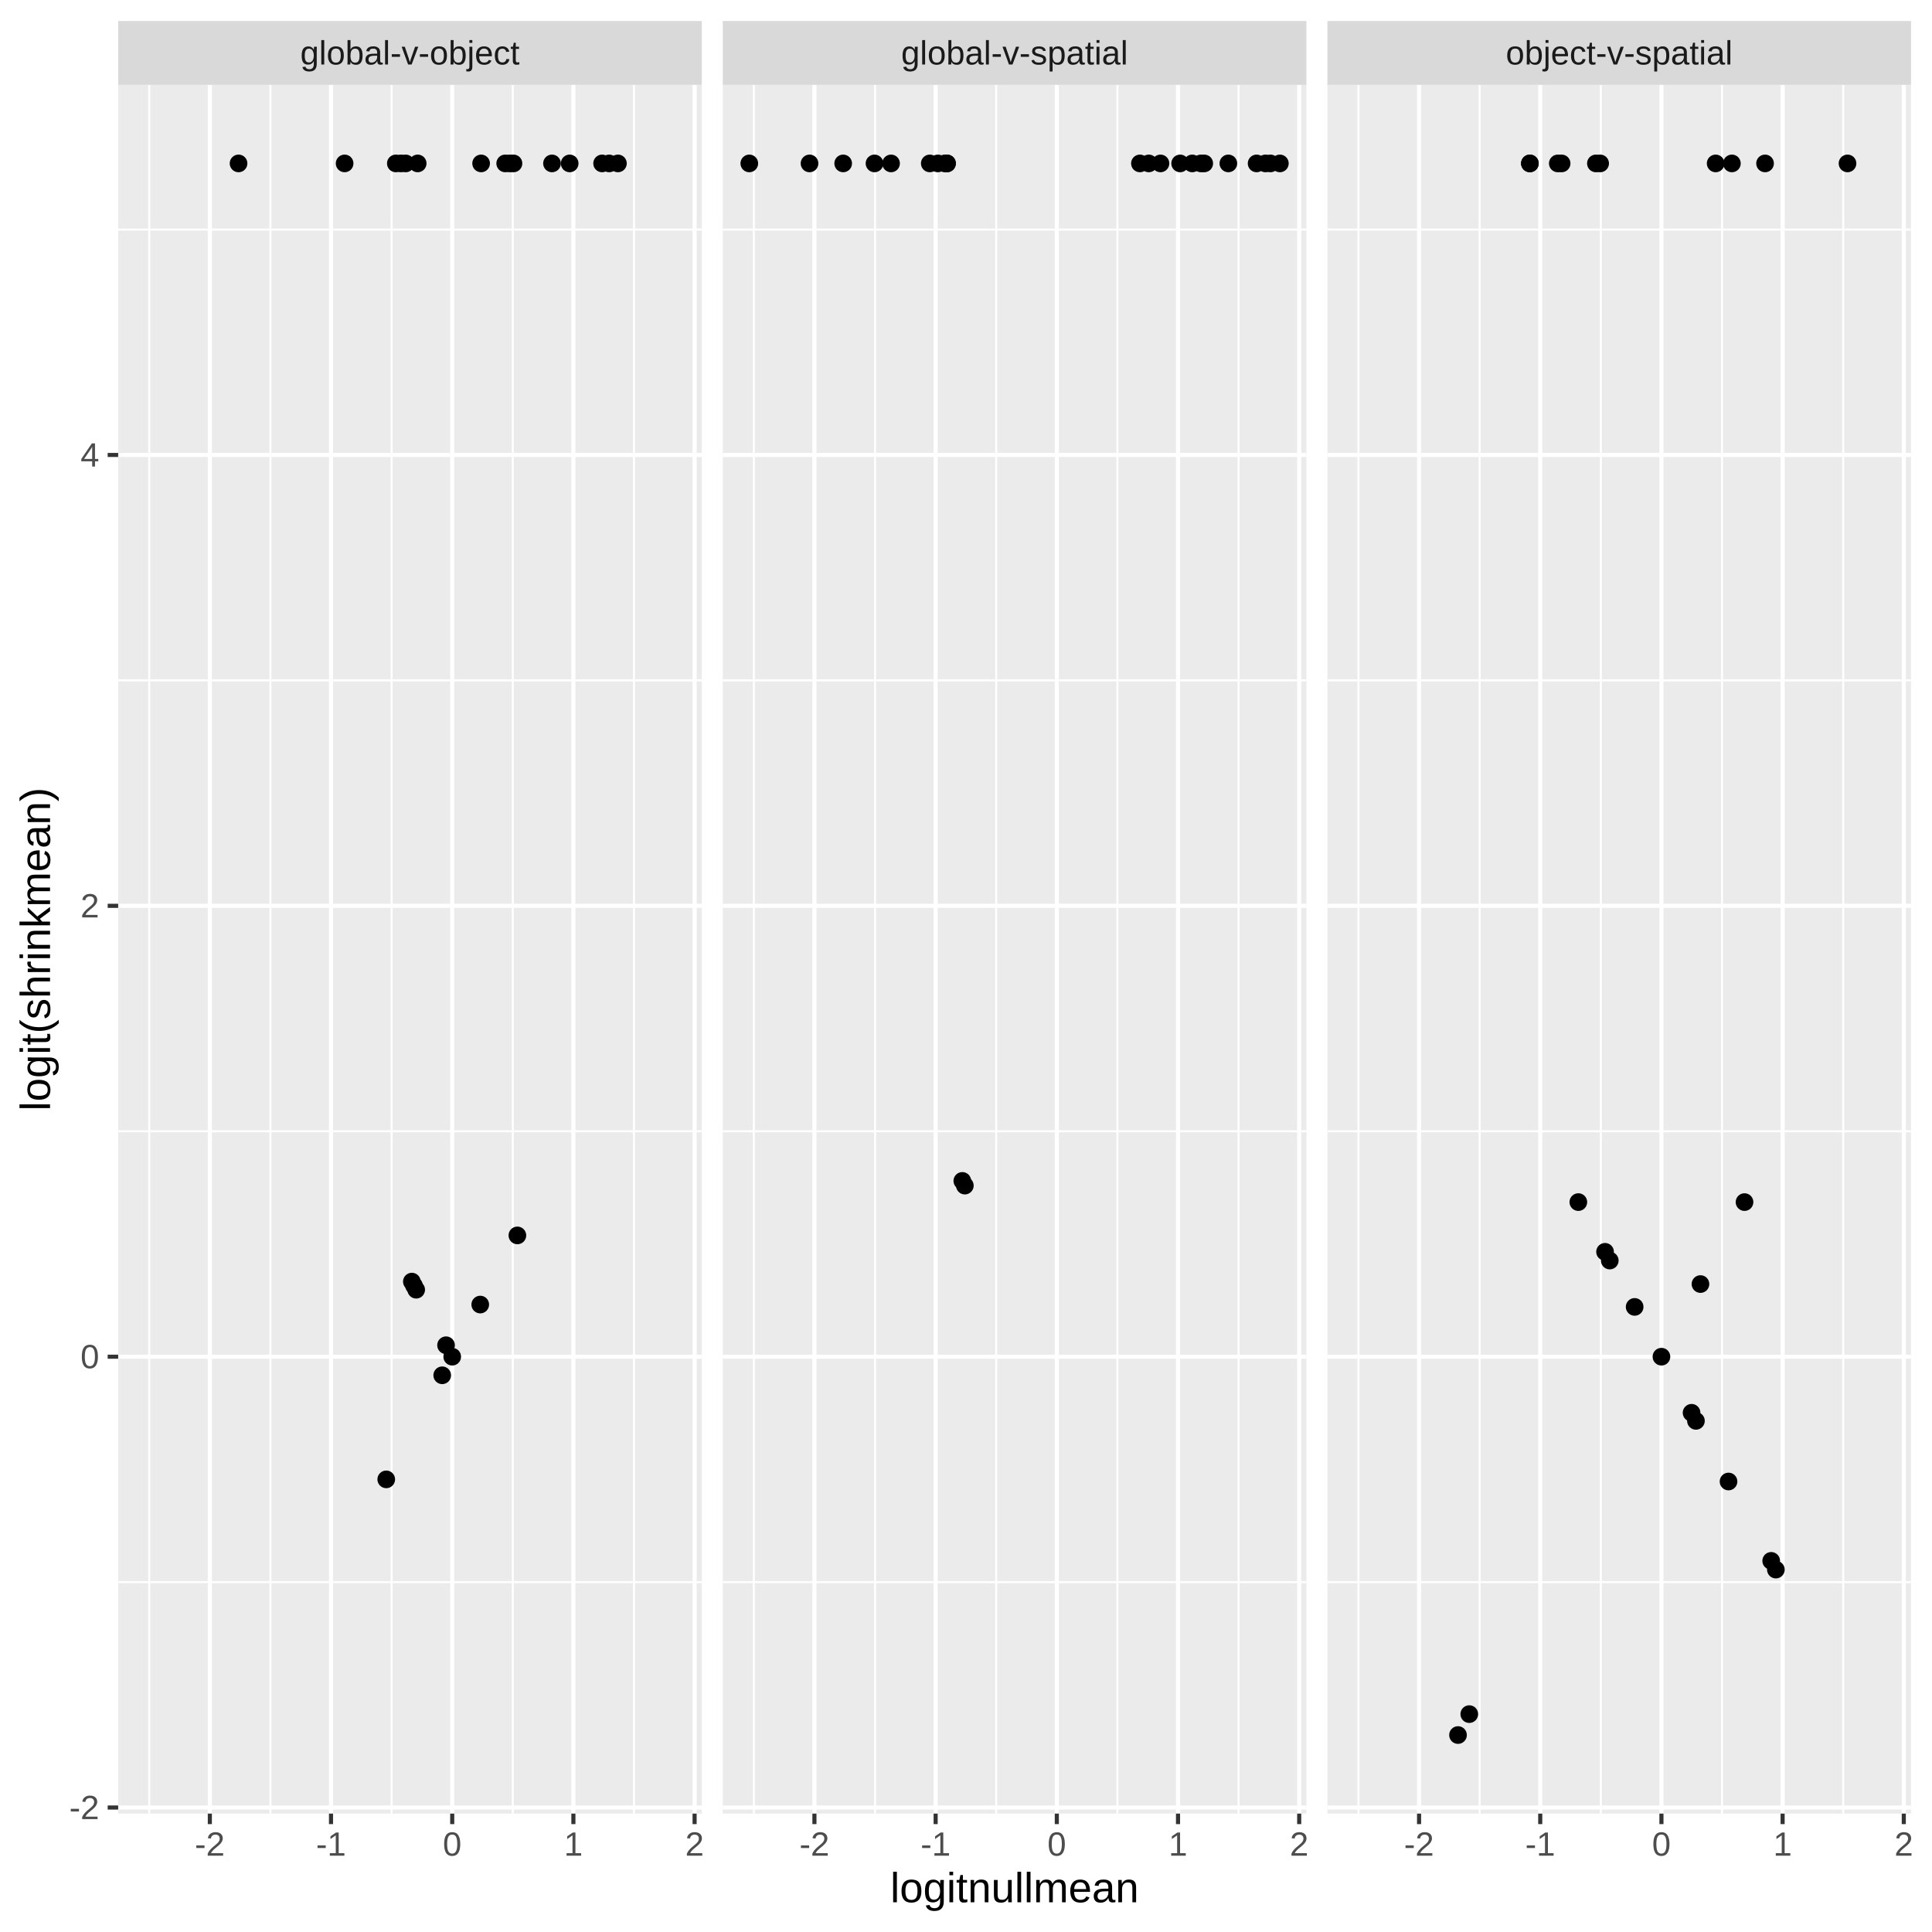
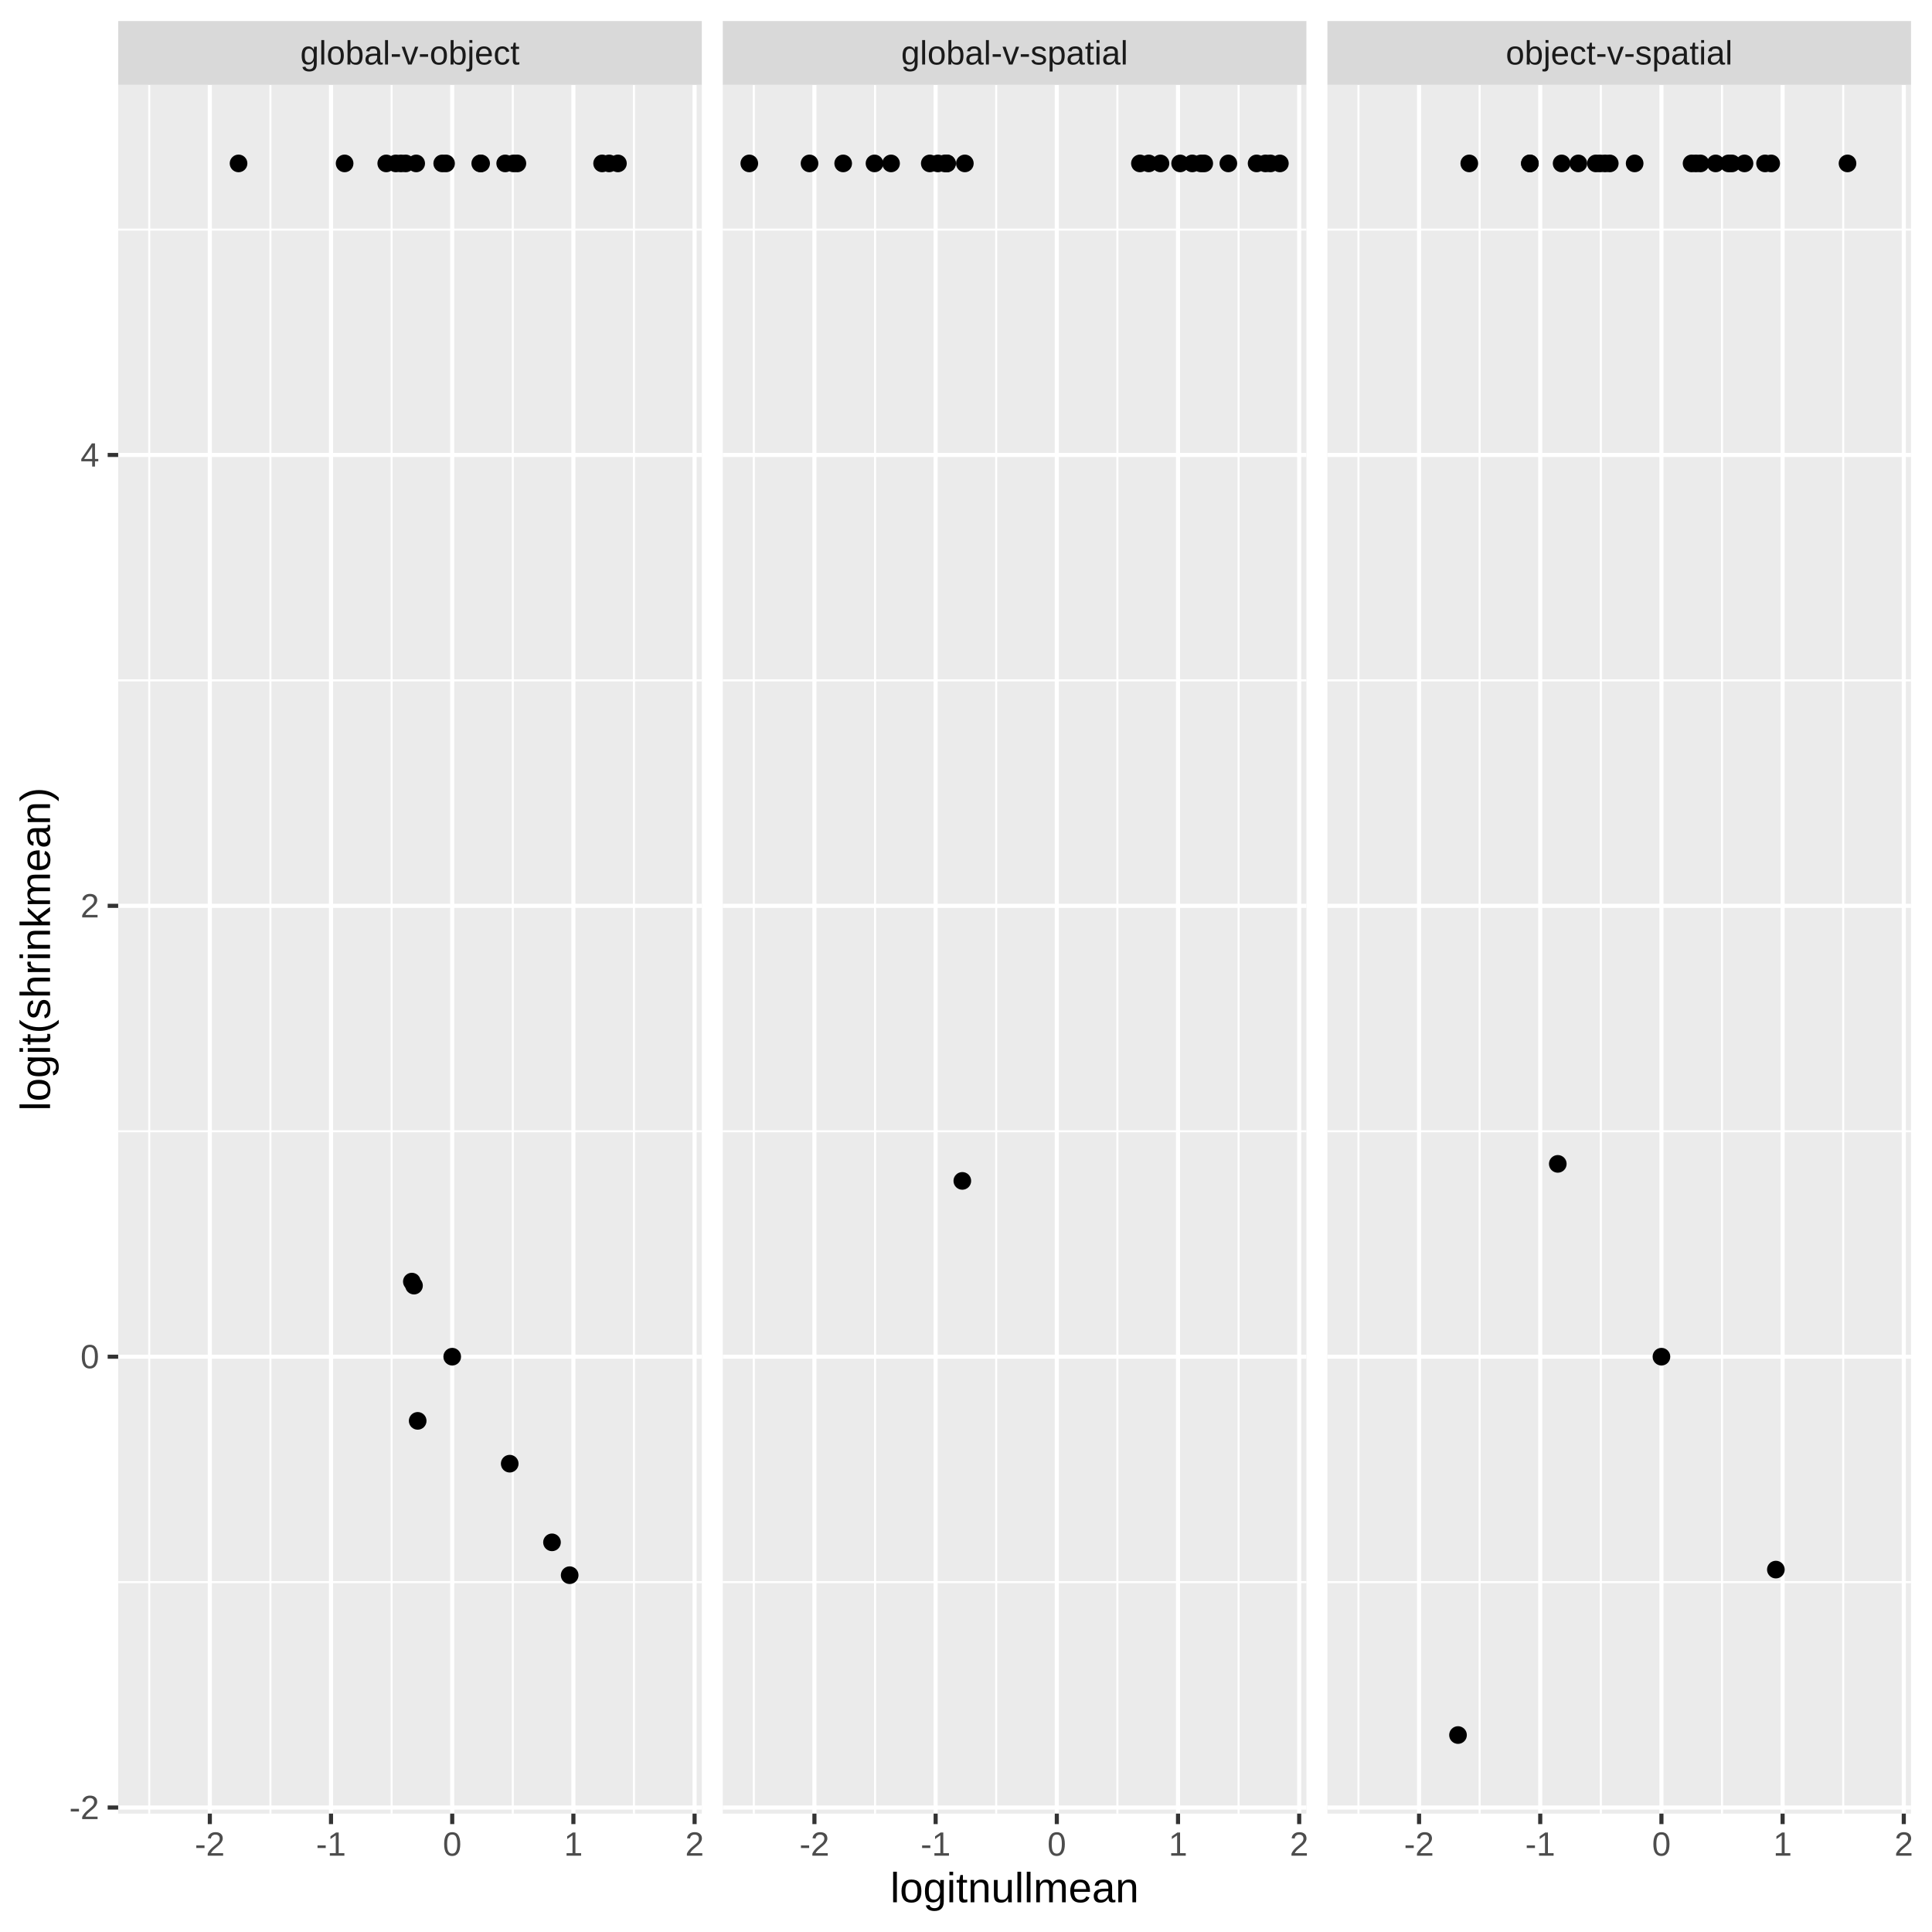
<svg xmlns="http://www.w3.org/2000/svg" viewBox="0 0 504.00 504.00">
  <defs>
    <style type="text/css">
    line, polyline, polygon, path, rect, circle {
      fill: none;
      stroke: #000000;
      stroke-linecap: round;
      stroke-linejoin: round;
      stroke-miterlimit: 10.00;
    }
  </style>
  </defs>
  <rect width="100%" height="100%" style="stroke: none; fill: #FFFFFF;" />
  <rect x="0" y="0.00" width="504.00" height="504.00" style="stroke-width: 1.07; stroke: #FFFFFF; fill: #FFFFFF;" />
  <defs>
    <clipPath id="cpMzAuODN8MTgzLjA3fDQ3My4xMnwyMi4xMw==">
      <rect x="30.83" y="22.13" width="152.25" height="450.99" />
    </clipPath>
  </defs>
  <rect x="30.83" y="22.13" width="152.25" height="450.99" style="stroke-width: 1.07; stroke: none; fill: #EBEBEB;" clip-path="url(#cpMzAuODN8MTgzLjA3fDQ3My4xMnwyMi4xMw==)" />
  <polyline points="30.83,412.72 183.07,412.72 " style="stroke-width: 0.53; stroke: #FFFFFF; stroke-linecap: butt;" clip-path="url(#cpMzAuODN8MTgzLjA3fDQ3My4xMnwyMi4xMw==)" />
  <polyline points="30.83,295.11 183.07,295.11 " style="stroke-width: 0.53; stroke: #FFFFFF; stroke-linecap: butt;" clip-path="url(#cpMzAuODN8MTgzLjA3fDQ3My4xMnwyMi4xMw==)" />
  <polyline points="30.83,177.49 183.07,177.49 " style="stroke-width: 0.53; stroke: #FFFFFF; stroke-linecap: butt;" clip-path="url(#cpMzAuODN8MTgzLjA3fDQ3My4xMnwyMi4xMw==)" />
  <polyline points="30.83,59.88 183.07,59.88 " style="stroke-width: 0.53; stroke: #FFFFFF; stroke-linecap: butt;" clip-path="url(#cpMzAuODN8MTgzLjA3fDQ3My4xMnwyMi4xMw==)" />
  <polyline points="38.93,473.12 38.93,22.13 " style="stroke-width: 0.53; stroke: #FFFFFF; stroke-linecap: butt;" clip-path="url(#cpMzAuODN8MTgzLjA3fDQ3My4xMnwyMi4xMw==)" />
  <polyline points="70.54,473.12 70.54,22.13 " style="stroke-width: 0.53; stroke: #FFFFFF; stroke-linecap: butt;" clip-path="url(#cpMzAuODN8MTgzLjA3fDQ3My4xMnwyMi4xMw==)" />
  <polyline points="102.16,473.12 102.16,22.13 " style="stroke-width: 0.53; stroke: #FFFFFF; stroke-linecap: butt;" clip-path="url(#cpMzAuODN8MTgzLjA3fDQ3My4xMnwyMi4xMw==)" />
  <polyline points="133.77,473.12 133.77,22.13 " style="stroke-width: 0.53; stroke: #FFFFFF; stroke-linecap: butt;" clip-path="url(#cpMzAuODN8MTgzLjA3fDQ3My4xMnwyMi4xMw==)" />
  <polyline points="165.39,473.12 165.39,22.13 " style="stroke-width: 0.53; stroke: #FFFFFF; stroke-linecap: butt;" clip-path="url(#cpMzAuODN8MTgzLjA3fDQ3My4xMnwyMi4xMw==)" />
  <polyline points="30.83,471.53 183.07,471.53 " style="stroke-width: 1.07; stroke: #FFFFFF; stroke-linecap: butt;" clip-path="url(#cpMzAuODN8MTgzLjA3fDQ3My4xMnwyMi4xMw==)" />
  <polyline points="30.83,353.92 183.07,353.92 " style="stroke-width: 1.07; stroke: #FFFFFF; stroke-linecap: butt;" clip-path="url(#cpMzAuODN8MTgzLjA3fDQ3My4xMnwyMi4xMw==)" />
  <polyline points="30.83,236.30 183.07,236.30 " style="stroke-width: 1.07; stroke: #FFFFFF; stroke-linecap: butt;" clip-path="url(#cpMzAuODN8MTgzLjA3fDQ3My4xMnwyMi4xMw==)" />
  <polyline points="30.83,118.68 183.07,118.68 " style="stroke-width: 1.07; stroke: #FFFFFF; stroke-linecap: butt;" clip-path="url(#cpMzAuODN8MTgzLjA3fDQ3My4xMnwyMi4xMw==)" />
  <polyline points="54.74,473.12 54.74,22.13 " style="stroke-width: 1.07; stroke: #FFFFFF; stroke-linecap: butt;" clip-path="url(#cpMzAuODN8MTgzLjA3fDQ3My4xMnwyMi4xMw==)" />
  <polyline points="86.35,473.12 86.35,22.13 " style="stroke-width: 1.07; stroke: #FFFFFF; stroke-linecap: butt;" clip-path="url(#cpMzAuODN8MTgzLjA3fDQ3My4xMnwyMi4xMw==)" />
  <polyline points="117.97,473.12 117.97,22.13 " style="stroke-width: 1.07; stroke: #FFFFFF; stroke-linecap: butt;" clip-path="url(#cpMzAuODN8MTgzLjA3fDQ3My4xMnwyMi4xMw==)" />
  <polyline points="149.58,473.12 149.58,22.13 " style="stroke-width: 1.07; stroke: #FFFFFF; stroke-linecap: butt;" clip-path="url(#cpMzAuODN8MTgzLjA3fDQ3My4xMnwyMi4xMw==)" />
  <polyline points="181.20,473.12 181.20,22.13 " style="stroke-width: 1.07; stroke: #FFFFFF; stroke-linecap: butt;" clip-path="url(#cpMzAuODN8MTgzLjA3fDQ3My4xMnwyMi4xMw==)" />
  <circle cx="133.95" cy="42.63" r="1.95" style="stroke-width: 0.71; fill: #000000;" clip-path="url(#cpMzAuODN8MTgzLjA3fDQ3My4xMnwyMi4xMw==)" />
  <circle cx="125.51" cy="42.63" r="1.95" style="stroke-width: 0.71; fill: #000000;" clip-path="url(#cpMzAuODN8MTgzLjA3fDQ3My4xMnwyMi4xMw==)" />
-   <circle cx="132.97" cy="42.63" r="1.95" style="stroke-width: 0.71; fill: #000000;" clip-path="url(#cpMzAuODN8MTgzLjA3fDQ3My4xMnwyMi4xMw==)" />
-   <circle cx="125.28" cy="340.32" r="1.95" style="stroke-width: 0.71; fill: #000000;" clip-path="url(#cpMzAuODN8MTgzLjA3fDQ3My4xMnwyMi4xMw==)" />
+   <circle cx="132.97" cy="381.83" r="1.95" style="stroke-width: 0.71; fill: #000000;" clip-path="url(#cpMzAuODN8MTgzLjA3fDQ3My4xMnwyMi4xMw==)" />
+   <circle cx="125.28" cy="42.63" r="1.95" style="stroke-width: 0.71; fill: #000000;" clip-path="url(#cpMzAuODN8MTgzLjA3fDQ3My4xMnwyMi4xMw==)" />
  <circle cx="62.23" cy="42.63" r="1.95" style="stroke-width: 0.71; fill: #000000;" clip-path="url(#cpMzAuODN8MTgzLjA3fDQ3My4xMnwyMi4xMw==)" />
  <circle cx="89.90" cy="42.63" r="1.95" style="stroke-width: 0.71; fill: #000000;" clip-path="url(#cpMzAuODN8MTgzLjA3fDQ3My4xMnwyMi4xMw==)" />
  <circle cx="103.26" cy="42.63" r="1.95" style="stroke-width: 0.71; fill: #000000;" clip-path="url(#cpMzAuODN8MTgzLjA3fDQ3My4xMnwyMi4xMw==)" />
-   <circle cx="144.00" cy="42.63" r="1.95" style="stroke-width: 0.71; fill: #000000;" clip-path="url(#cpMzAuODN8MTgzLjA3fDQ3My4xMnwyMi4xMw==)" />
+   <circle cx="144.00" cy="402.35" r="1.95" style="stroke-width: 0.71; fill: #000000;" clip-path="url(#cpMzAuODN8MTgzLjA3fDQ3My4xMnwyMi4xMw==)" />
  <circle cx="157.07" cy="42.63" r="1.95" style="stroke-width: 0.71; fill: #000000;" clip-path="url(#cpMzAuODN8MTgzLjA3fDQ3My4xMnwyMi4xMw==)" />
-   <circle cx="108.57" cy="336.45" r="1.95" style="stroke-width: 0.71; fill: #000000;" clip-path="url(#cpMzAuODN8MTgzLjA3fDQ3My4xMnwyMi4xMw==)" />
+   <circle cx="108.57" cy="42.63" r="1.95" style="stroke-width: 0.71; fill: #000000;" clip-path="url(#cpMzAuODN8MTgzLjA3fDQ3My4xMnwyMi4xMw==)" />
  <circle cx="104.59" cy="42.63" r="1.95" style="stroke-width: 0.71; fill: #000000;" clip-path="url(#cpMzAuODN8MTgzLjA3fDQ3My4xMnwyMi4xMw==)" />
  <circle cx="107.44" cy="334.33" r="1.95" style="stroke-width: 0.71; fill: #000000;" clip-path="url(#cpMzAuODN8MTgzLjA3fDQ3My4xMnwyMi4xMw==)" />
-   <circle cx="134.97" cy="322.28" r="1.95" style="stroke-width: 0.71; fill: #000000;" clip-path="url(#cpMzAuODN8MTgzLjA3fDQ3My4xMnwyMi4xMw==)" />
+   <circle cx="134.97" cy="42.63" r="1.95" style="stroke-width: 0.71; fill: #000000;" clip-path="url(#cpMzAuODN8MTgzLjA3fDQ3My4xMnwyMi4xMw==)" />
  <circle cx="158.91" cy="42.63" r="1.95" style="stroke-width: 0.71; fill: #000000;" clip-path="url(#cpMzAuODN8MTgzLjA3fDQ3My4xMnwyMi4xMw==)" />
  <circle cx="117.97" cy="353.92" r="1.95" style="stroke-width: 0.71; fill: #000000;" clip-path="url(#cpMzAuODN8MTgzLjA3fDQ3My4xMnwyMi4xMw==)" />
  <circle cx="131.79" cy="42.63" r="1.95" style="stroke-width: 0.71; fill: #000000;" clip-path="url(#cpMzAuODN8MTgzLjA3fDQ3My4xMnwyMi4xMw==)" />
-   <circle cx="100.76" cy="385.92" r="1.95" style="stroke-width: 0.71; fill: #000000;" clip-path="url(#cpMzAuODN8MTgzLjA3fDQ3My4xMnwyMi4xMw==)" />
+   <circle cx="100.76" cy="42.63" r="1.95" style="stroke-width: 0.71; fill: #000000;" clip-path="url(#cpMzAuODN8MTgzLjA3fDQ3My4xMnwyMi4xMw==)" />
  <circle cx="105.83" cy="42.63" r="1.95" style="stroke-width: 0.71; fill: #000000;" clip-path="url(#cpMzAuODN8MTgzLjA3fDQ3My4xMnwyMi4xMw==)" />
-   <circle cx="115.36" cy="358.77" r="1.95" style="stroke-width: 0.71; fill: #000000;" clip-path="url(#cpMzAuODN8MTgzLjA3fDQ3My4xMnwyMi4xMw==)" />
-   <circle cx="148.61" cy="42.63" r="1.95" style="stroke-width: 0.71; fill: #000000;" clip-path="url(#cpMzAuODN8MTgzLjA3fDQ3My4xMnwyMi4xMw==)" />
+   <circle cx="115.36" cy="42.63" r="1.95" style="stroke-width: 0.71; fill: #000000;" clip-path="url(#cpMzAuODN8MTgzLjA3fDQ3My4xMnwyMi4xMw==)" />
+   <circle cx="148.61" cy="410.92" r="1.95" style="stroke-width: 0.71; fill: #000000;" clip-path="url(#cpMzAuODN8MTgzLjA3fDQ3My4xMnwyMi4xMw==)" />
  <circle cx="161.20" cy="42.63" r="1.95" style="stroke-width: 0.71; fill: #000000;" clip-path="url(#cpMzAuODN8MTgzLjA3fDQ3My4xMnwyMi4xMw==)" />
-   <circle cx="116.36" cy="350.93" r="1.95" style="stroke-width: 0.71; fill: #000000;" clip-path="url(#cpMzAuODN8MTgzLjA3fDQ3My4xMnwyMi4xMw==)" />
+   <circle cx="116.36" cy="42.63" r="1.95" style="stroke-width: 0.71; fill: #000000;" clip-path="url(#cpMzAuODN8MTgzLjA3fDQ3My4xMnwyMi4xMw==)" />
  <circle cx="108.00" cy="335.38" r="1.95" style="stroke-width: 0.71; fill: #000000;" clip-path="url(#cpMzAuODN8MTgzLjA3fDQ3My4xMnwyMi4xMw==)" />
-   <circle cx="108.96" cy="42.63" r="1.95" style="stroke-width: 0.71; fill: #000000;" clip-path="url(#cpMzAuODN8MTgzLjA3fDQ3My4xMnwyMi4xMw==)" />
+   <circle cx="108.96" cy="370.66" r="1.95" style="stroke-width: 0.71; fill: #000000;" clip-path="url(#cpMzAuODN8MTgzLjA3fDQ3My4xMnwyMi4xMw==)" />
  <defs>
    <clipPath id="cpMC4wMHw1MDQuMDB8NTA0LjAwfDAuMDA=">
      <rect x="0.00" y="0.00" width="504.00" height="504.00" />
    </clipPath>
  </defs>
  <defs>
    <clipPath id="cpMTg4LjU1fDM0MC44MHw0NzMuMTJ8MjIuMTM=">
      <rect x="188.55" y="22.13" width="152.25" height="450.99" />
    </clipPath>
  </defs>
  <rect x="188.55" y="22.13" width="152.25" height="450.99" style="stroke-width: 1.07; stroke: none; fill: #EBEBEB;" clip-path="url(#cpMTg4LjU1fDM0MC44MHw0NzMuMTJ8MjIuMTM=)" />
  <polyline points="188.55,412.72 340.80,412.72 " style="stroke-width: 0.53; stroke: #FFFFFF; stroke-linecap: butt;" clip-path="url(#cpMTg4LjU1fDM0MC44MHw0NzMuMTJ8MjIuMTM=)" />
  <polyline points="188.55,295.11 340.80,295.11 " style="stroke-width: 0.53; stroke: #FFFFFF; stroke-linecap: butt;" clip-path="url(#cpMTg4LjU1fDM0MC44MHw0NzMuMTJ8MjIuMTM=)" />
  <polyline points="188.55,177.49 340.80,177.49 " style="stroke-width: 0.53; stroke: #FFFFFF; stroke-linecap: butt;" clip-path="url(#cpMTg4LjU1fDM0MC44MHw0NzMuMTJ8MjIuMTM=)" />
  <polyline points="188.55,59.88 340.80,59.88 " style="stroke-width: 0.53; stroke: #FFFFFF; stroke-linecap: butt;" clip-path="url(#cpMTg4LjU1fDM0MC44MHw0NzMuMTJ8MjIuMTM=)" />
  <polyline points="196.65,473.12 196.65,22.13 " style="stroke-width: 0.53; stroke: #FFFFFF; stroke-linecap: butt;" clip-path="url(#cpMTg4LjU1fDM0MC44MHw0NzMuMTJ8MjIuMTM=)" />
  <polyline points="228.27,473.12 228.27,22.13 " style="stroke-width: 0.53; stroke: #FFFFFF; stroke-linecap: butt;" clip-path="url(#cpMTg4LjU1fDM0MC44MHw0NzMuMTJ8MjIuMTM=)" />
  <polyline points="259.88,473.12 259.88,22.13 " style="stroke-width: 0.53; stroke: #FFFFFF; stroke-linecap: butt;" clip-path="url(#cpMTg4LjU1fDM0MC44MHw0NzMuMTJ8MjIuMTM=)" />
  <polyline points="291.50,473.12 291.50,22.13 " style="stroke-width: 0.53; stroke: #FFFFFF; stroke-linecap: butt;" clip-path="url(#cpMTg4LjU1fDM0MC44MHw0NzMuMTJ8MjIuMTM=)" />
  <polyline points="323.11,473.12 323.11,22.13 " style="stroke-width: 0.53; stroke: #FFFFFF; stroke-linecap: butt;" clip-path="url(#cpMTg4LjU1fDM0MC44MHw0NzMuMTJ8MjIuMTM=)" />
  <polyline points="188.55,471.53 340.80,471.53 " style="stroke-width: 1.07; stroke: #FFFFFF; stroke-linecap: butt;" clip-path="url(#cpMTg4LjU1fDM0MC44MHw0NzMuMTJ8MjIuMTM=)" />
  <polyline points="188.55,353.92 340.80,353.92 " style="stroke-width: 1.07; stroke: #FFFFFF; stroke-linecap: butt;" clip-path="url(#cpMTg4LjU1fDM0MC44MHw0NzMuMTJ8MjIuMTM=)" />
  <polyline points="188.55,236.30 340.80,236.30 " style="stroke-width: 1.07; stroke: #FFFFFF; stroke-linecap: butt;" clip-path="url(#cpMTg4LjU1fDM0MC44MHw0NzMuMTJ8MjIuMTM=)" />
  <polyline points="188.55,118.68 340.80,118.68 " style="stroke-width: 1.07; stroke: #FFFFFF; stroke-linecap: butt;" clip-path="url(#cpMTg4LjU1fDM0MC44MHw0NzMuMTJ8MjIuMTM=)" />
  <polyline points="212.46,473.12 212.46,22.13 " style="stroke-width: 1.07; stroke: #FFFFFF; stroke-linecap: butt;" clip-path="url(#cpMTg4LjU1fDM0MC44MHw0NzMuMTJ8MjIuMTM=)" />
  <polyline points="244.08,473.12 244.08,22.13 " style="stroke-width: 1.07; stroke: #FFFFFF; stroke-linecap: butt;" clip-path="url(#cpMTg4LjU1fDM0MC44MHw0NzMuMTJ8MjIuMTM=)" />
  <polyline points="275.69,473.12 275.69,22.13 " style="stroke-width: 1.07; stroke: #FFFFFF; stroke-linecap: butt;" clip-path="url(#cpMTg4LjU1fDM0MC44MHw0NzMuMTJ8MjIuMTM=)" />
  <polyline points="307.31,473.12 307.31,22.13 " style="stroke-width: 1.07; stroke: #FFFFFF; stroke-linecap: butt;" clip-path="url(#cpMTg4LjU1fDM0MC44MHw0NzMuMTJ8MjIuMTM=)" />
  <polyline points="338.92,473.12 338.92,22.13 " style="stroke-width: 1.07; stroke: #FFFFFF; stroke-linecap: butt;" clip-path="url(#cpMTg4LjU1fDM0MC44MHw0NzMuMTJ8MjIuMTM=)" />
  <circle cx="313.28" cy="42.63" r="1.95" style="stroke-width: 0.71; fill: #000000;" clip-path="url(#cpMTg4LjU1fDM0MC44MHw0NzMuMTJ8MjIuMTM=)" />
  <circle cx="297.37" cy="42.63" r="1.95" style="stroke-width: 0.71; fill: #000000;" clip-path="url(#cpMTg4LjU1fDM0MC44MHw0NzMuMTJ8MjIuMTM=)" />
  <circle cx="320.44" cy="42.63" r="1.95" style="stroke-width: 0.71; fill: #000000;" clip-path="url(#cpMTg4LjU1fDM0MC44MHw0NzMuMTJ8MjIuMTM=)" />
  <circle cx="331.42" cy="42.63" r="1.95" style="stroke-width: 0.71; fill: #000000;" clip-path="url(#cpMTg4LjU1fDM0MC44MHw0NzMuMTJ8MjIuMTM=)" />
  <circle cx="219.96" cy="42.63" r="1.95" style="stroke-width: 0.71; fill: #000000;" clip-path="url(#cpMTg4LjU1fDM0MC44MHw0NzMuMTJ8MjIuMTM=)" />
  <circle cx="195.47" cy="42.63" r="1.95" style="stroke-width: 0.71; fill: #000000;" clip-path="url(#cpMTg4LjU1fDM0MC44MHw0NzMuMTJ8MjIuMTM=)" />
  <circle cx="211.18" cy="42.63" r="1.95" style="stroke-width: 0.71; fill: #000000;" clip-path="url(#cpMTg4LjU1fDM0MC44MHw0NzMuMTJ8MjIuMTM=)" />
  <circle cx="330.12" cy="42.63" r="1.95" style="stroke-width: 0.71; fill: #000000;" clip-path="url(#cpMTg4LjU1fDM0MC44MHw0NzMuMTJ8MjIuMTM=)" />
  <circle cx="307.86" cy="42.63" r="1.95" style="stroke-width: 0.71; fill: #000000;" clip-path="url(#cpMTg4LjU1fDM0MC44MHw0NzMuMTJ8MjIuMTM=)" />
  <circle cx="244.66" cy="42.63" r="1.95" style="stroke-width: 0.71; fill: #000000;" clip-path="url(#cpMTg4LjU1fDM0MC44MHw0NzMuMTJ8MjIuMTM=)" />
  <circle cx="228.13" cy="42.63" r="1.95" style="stroke-width: 0.71; fill: #000000;" clip-path="url(#cpMTg4LjU1fDM0MC44MHw0NzMuMTJ8MjIuMTM=)" />
-   <circle cx="251.70" cy="309.29" r="1.95" style="stroke-width: 0.71; fill: #000000;" clip-path="url(#cpMTg4LjU1fDM0MC44MHw0NzMuMTJ8MjIuMTM=)" />
+   <circle cx="251.70" cy="42.63" r="1.95" style="stroke-width: 0.71; fill: #000000;" clip-path="url(#cpMTg4LjU1fDM0MC44MHw0NzMuMTJ8MjIuMTM=)" />
  <circle cx="311.02" cy="42.63" r="1.95" style="stroke-width: 0.71; fill: #000000;" clip-path="url(#cpMTg4LjU1fDM0MC44MHw0NzMuMTJ8MjIuMTM=)" />
  <circle cx="333.88" cy="42.63" r="1.95" style="stroke-width: 0.71; fill: #000000;" clip-path="url(#cpMTg4LjU1fDM0MC44MHw0NzMuMTJ8MjIuMTM=)" />
  <circle cx="302.73" cy="42.63" r="1.95" style="stroke-width: 0.71; fill: #000000;" clip-path="url(#cpMTg4LjU1fDM0MC44MHw0NzMuMTJ8MjIuMTM=)" />
  <circle cx="299.68" cy="42.63" r="1.95" style="stroke-width: 0.71; fill: #000000;" clip-path="url(#cpMTg4LjU1fDM0MC44MHw0NzMuMTJ8MjIuMTM=)" />
  <circle cx="242.55" cy="42.63" r="1.95" style="stroke-width: 0.71; fill: #000000;" clip-path="url(#cpMTg4LjU1fDM0MC44MHw0NzMuMTJ8MjIuMTM=)" />
  <circle cx="246.49" cy="42.63" r="1.95" style="stroke-width: 0.71; fill: #000000;" clip-path="url(#cpMTg4LjU1fDM0MC44MHw0NzMuMTJ8MjIuMTM=)" />
  <circle cx="247.05" cy="42.63" r="1.95" style="stroke-width: 0.71; fill: #000000;" clip-path="url(#cpMTg4LjU1fDM0MC44MHw0NzMuMTJ8MjIuMTM=)" />
  <circle cx="314.15" cy="42.63" r="1.95" style="stroke-width: 0.71; fill: #000000;" clip-path="url(#cpMTg4LjU1fDM0MC44MHw0NzMuMTJ8MjIuMTM=)" />
  <circle cx="327.81" cy="42.63" r="1.95" style="stroke-width: 0.71; fill: #000000;" clip-path="url(#cpMTg4LjU1fDM0MC44MHw0NzMuMTJ8MjIuMTM=)" />
  <circle cx="247.05" cy="42.63" r="1.95" style="stroke-width: 0.71; fill: #000000;" clip-path="url(#cpMTg4LjU1fDM0MC44MHw0NzMuMTJ8MjIuMTM=)" />
  <circle cx="251.04" cy="308.06" r="1.95" style="stroke-width: 0.71; fill: #000000;" clip-path="url(#cpMTg4LjU1fDM0MC44MHw0NzMuMTJ8MjIuMTM=)" />
  <circle cx="232.45" cy="42.63" r="1.95" style="stroke-width: 0.71; fill: #000000;" clip-path="url(#cpMTg4LjU1fDM0MC44MHw0NzMuMTJ8MjIuMTM=)" />
  <defs>
    <clipPath id="cpMC4wMHw1MDQuMDB8NTA0LjAwfDAuMDA=">
      <rect x="0.00" y="0.00" width="504.00" height="504.00" />
    </clipPath>
  </defs>
  <defs>
    <clipPath id="cpMzQ2LjI4fDQ5OC41Mnw0NzMuMTJ8MjIuMTM=">
      <rect x="346.28" y="22.13" width="152.25" height="450.99" />
    </clipPath>
  </defs>
  <rect x="346.28" y="22.13" width="152.25" height="450.99" style="stroke-width: 1.07; stroke: none; fill: #EBEBEB;" clip-path="url(#cpMzQ2LjI4fDQ5OC41Mnw0NzMuMTJ8MjIuMTM=)" />
  <polyline points="346.28,412.72 498.52,412.72 " style="stroke-width: 0.53; stroke: #FFFFFF; stroke-linecap: butt;" clip-path="url(#cpMzQ2LjI4fDQ5OC41Mnw0NzMuMTJ8MjIuMTM=)" />
  <polyline points="346.28,295.11 498.52,295.11 " style="stroke-width: 0.53; stroke: #FFFFFF; stroke-linecap: butt;" clip-path="url(#cpMzQ2LjI4fDQ5OC41Mnw0NzMuMTJ8MjIuMTM=)" />
  <polyline points="346.28,177.49 498.52,177.49 " style="stroke-width: 0.53; stroke: #FFFFFF; stroke-linecap: butt;" clip-path="url(#cpMzQ2LjI4fDQ5OC41Mnw0NzMuMTJ8MjIuMTM=)" />
  <polyline points="346.28,59.88 498.52,59.88 " style="stroke-width: 0.53; stroke: #FFFFFF; stroke-linecap: butt;" clip-path="url(#cpMzQ2LjI4fDQ5OC41Mnw0NzMuMTJ8MjIuMTM=)" />
  <polyline points="354.38,473.12 354.38,22.13 " style="stroke-width: 0.53; stroke: #FFFFFF; stroke-linecap: butt;" clip-path="url(#cpMzQ2LjI4fDQ5OC41Mnw0NzMuMTJ8MjIuMTM=)" />
  <polyline points="385.99,473.12 385.99,22.13 " style="stroke-width: 0.53; stroke: #FFFFFF; stroke-linecap: butt;" clip-path="url(#cpMzQ2LjI4fDQ5OC41Mnw0NzMuMTJ8MjIuMTM=)" />
  <polyline points="417.61,473.12 417.61,22.13 " style="stroke-width: 0.53; stroke: #FFFFFF; stroke-linecap: butt;" clip-path="url(#cpMzQ2LjI4fDQ5OC41Mnw0NzMuMTJ8MjIuMTM=)" />
  <polyline points="449.22,473.12 449.22,22.13 " style="stroke-width: 0.53; stroke: #FFFFFF; stroke-linecap: butt;" clip-path="url(#cpMzQ2LjI4fDQ5OC41Mnw0NzMuMTJ8MjIuMTM=)" />
  <polyline points="480.84,473.12 480.84,22.13 " style="stroke-width: 0.53; stroke: #FFFFFF; stroke-linecap: butt;" clip-path="url(#cpMzQ2LjI4fDQ5OC41Mnw0NzMuMTJ8MjIuMTM=)" />
  <polyline points="346.28,471.53 498.52,471.53 " style="stroke-width: 1.07; stroke: #FFFFFF; stroke-linecap: butt;" clip-path="url(#cpMzQ2LjI4fDQ5OC41Mnw0NzMuMTJ8MjIuMTM=)" />
  <polyline points="346.28,353.92 498.52,353.92 " style="stroke-width: 1.07; stroke: #FFFFFF; stroke-linecap: butt;" clip-path="url(#cpMzQ2LjI4fDQ5OC41Mnw0NzMuMTJ8MjIuMTM=)" />
  <polyline points="346.28,236.30 498.52,236.30 " style="stroke-width: 1.07; stroke: #FFFFFF; stroke-linecap: butt;" clip-path="url(#cpMzQ2LjI4fDQ5OC41Mnw0NzMuMTJ8MjIuMTM=)" />
  <polyline points="346.28,118.68 498.52,118.68 " style="stroke-width: 1.07; stroke: #FFFFFF; stroke-linecap: butt;" clip-path="url(#cpMzQ2LjI4fDQ5OC41Mnw0NzMuMTJ8MjIuMTM=)" />
  <polyline points="370.19,473.12 370.19,22.13 " style="stroke-width: 1.07; stroke: #FFFFFF; stroke-linecap: butt;" clip-path="url(#cpMzQ2LjI4fDQ5OC41Mnw0NzMuMTJ8MjIuMTM=)" />
  <polyline points="401.80,473.12 401.80,22.13 " style="stroke-width: 1.07; stroke: #FFFFFF; stroke-linecap: butt;" clip-path="url(#cpMzQ2LjI4fDQ5OC41Mnw0NzMuMTJ8MjIuMTM=)" />
  <polyline points="433.42,473.12 433.42,22.13 " style="stroke-width: 1.07; stroke: #FFFFFF; stroke-linecap: butt;" clip-path="url(#cpMzQ2LjI4fDQ5OC41Mnw0NzMuMTJ8MjIuMTM=)" />
  <polyline points="465.03,473.12 465.03,22.13 " style="stroke-width: 1.07; stroke: #FFFFFF; stroke-linecap: butt;" clip-path="url(#cpMzQ2LjI4fDQ5OC41Mnw0NzMuMTJ8MjIuMTM=)" />
  <polyline points="496.64,473.12 496.64,22.13 " style="stroke-width: 1.07; stroke: #FFFFFF; stroke-linecap: butt;" clip-path="url(#cpMzQ2LjI4fDQ5OC41Mnw0NzMuMTJ8MjIuMTM=)" />
-   <circle cx="455.09" cy="313.59" r="1.95" style="stroke-width: 0.71; fill: #000000;" clip-path="url(#cpMzQ2LjI4fDQ5OC41Mnw0NzMuMTJ8MjIuMTM=)" />
+   <circle cx="455.09" cy="42.63" r="1.95" style="stroke-width: 0.71; fill: #000000;" clip-path="url(#cpMzQ2LjI4fDQ5OC41Mnw0NzMuMTJ8MjIuMTM=)" />
  <circle cx="447.56" cy="42.63" r="1.95" style="stroke-width: 0.71; fill: #000000;" clip-path="url(#cpMzQ2LjI4fDQ5OC41Mnw0NzMuMTJ8MjIuMTM=)" />
  <circle cx="463.27" cy="409.46" r="1.95" style="stroke-width: 0.71; fill: #000000;" clip-path="url(#cpMzQ2LjI4fDQ5OC41Mnw0NzMuMTJ8MjIuMTM=)" />
  <circle cx="481.96" cy="42.63" r="1.95" style="stroke-width: 0.71; fill: #000000;" clip-path="url(#cpMzQ2LjI4fDQ5OC41Mnw0NzMuMTJ8MjIuMTM=)" />
  <circle cx="433.42" cy="353.92" r="1.95" style="stroke-width: 0.71; fill: #000000;" clip-path="url(#cpMzQ2LjI4fDQ5OC41Mnw0NzMuMTJ8MjIuMTM=)" />
  <circle cx="380.35" cy="452.62" r="1.95" style="stroke-width: 0.71; fill: #000000;" clip-path="url(#cpMzQ2LjI4fDQ5OC41Mnw0NzMuMTJ8MjIuMTM=)" />
-   <circle cx="383.29" cy="447.16" r="1.95" style="stroke-width: 0.71; fill: #000000;" clip-path="url(#cpMzQ2LjI4fDQ5OC41Mnw0NzMuMTJ8MjIuMTM=)" />
-   <circle cx="462.05" cy="407.18" r="1.95" style="stroke-width: 0.71; fill: #000000;" clip-path="url(#cpMzQ2LjI4fDQ5OC41Mnw0NzMuMTJ8MjIuMTM=)" />
-   <circle cx="426.43" cy="340.93" r="1.95" style="stroke-width: 0.71; fill: #000000;" clip-path="url(#cpMzQ2LjI4fDQ5OC41Mnw0NzMuMTJ8MjIuMTM=)" />
-   <circle cx="411.74" cy="313.59" r="1.95" style="stroke-width: 0.71; fill: #000000;" clip-path="url(#cpMzQ2LjI4fDQ5OC41Mnw0NzMuMTJ8MjIuMTM=)" />
+   <circle cx="383.29" cy="42.63" r="1.95" style="stroke-width: 0.71; fill: #000000;" clip-path="url(#cpMzQ2LjI4fDQ5OC41Mnw0NzMuMTJ8MjIuMTM=)" />
+   <circle cx="462.05" cy="42.63" r="1.95" style="stroke-width: 0.71; fill: #000000;" clip-path="url(#cpMzQ2LjI4fDQ5OC41Mnw0NzMuMTJ8MjIuMTM=)" />
+   <circle cx="426.43" cy="42.63" r="1.95" style="stroke-width: 0.71; fill: #000000;" clip-path="url(#cpMzQ2LjI4fDQ5OC41Mnw0NzMuMTJ8MjIuMTM=)" />
+   <circle cx="411.74" cy="42.63" r="1.95" style="stroke-width: 0.71; fill: #000000;" clip-path="url(#cpMzQ2LjI4fDQ5OC41Mnw0NzMuMTJ8MjIuMTM=)" />
  <circle cx="399.10" cy="42.63" r="1.95" style="stroke-width: 0.71; fill: #000000;" clip-path="url(#cpMzQ2LjI4fDQ5OC41Mnw0NzMuMTJ8MjIuMTM=)" />
-   <circle cx="419.94" cy="328.84" r="1.95" style="stroke-width: 0.71; fill: #000000;" clip-path="url(#cpMzQ2LjI4fDQ5OC41Mnw0NzMuMTJ8MjIuMTM=)" />
+   <circle cx="419.94" cy="42.63" r="1.95" style="stroke-width: 0.71; fill: #000000;" clip-path="url(#cpMzQ2LjI4fDQ5OC41Mnw0NzMuMTJ8MjIuMTM=)" />
  <circle cx="451.80" cy="42.63" r="1.95" style="stroke-width: 0.71; fill: #000000;" clip-path="url(#cpMzQ2LjI4fDQ5OC41Mnw0NzMuMTJ8MjIuMTM=)" />
-   <circle cx="450.92" cy="386.48" r="1.95" style="stroke-width: 0.71; fill: #000000;" clip-path="url(#cpMzQ2LjI4fDQ5OC41Mnw0NzMuMTJ8MjIuMTM=)" />
+   <circle cx="450.92" cy="42.63" r="1.95" style="stroke-width: 0.71; fill: #000000;" clip-path="url(#cpMzQ2LjI4fDQ5OC41Mnw0NzMuMTJ8MjIuMTM=)" />
  <circle cx="460.45" cy="42.63" r="1.95" style="stroke-width: 0.71; fill: #000000;" clip-path="url(#cpMzQ2LjI4fDQ5OC41Mnw0NzMuMTJ8MjIuMTM=)" />
-   <circle cx="443.60" cy="334.97" r="1.95" style="stroke-width: 0.71; fill: #000000;" clip-path="url(#cpMzQ2LjI4fDQ5OC41Mnw0NzMuMTJ8MjIuMTM=)" />
+   <circle cx="443.60" cy="42.63" r="1.95" style="stroke-width: 0.71; fill: #000000;" clip-path="url(#cpMzQ2LjI4fDQ5OC41Mnw0NzMuMTJ8MjIuMTM=)" />
  <circle cx="417.43" cy="42.63" r="1.95" style="stroke-width: 0.71; fill: #000000;" clip-path="url(#cpMzQ2LjI4fDQ5OC41Mnw0NzMuMTJ8MjIuMTM=)" />
  <circle cx="416.32" cy="42.63" r="1.95" style="stroke-width: 0.71; fill: #000000;" clip-path="url(#cpMzQ2LjI4fDQ5OC41Mnw0NzMuMTJ8MjIuMTM=)" />
  <circle cx="407.38" cy="42.63" r="1.95" style="stroke-width: 0.71; fill: #000000;" clip-path="url(#cpMzQ2LjI4fDQ5OC41Mnw0NzMuMTJ8MjIuMTM=)" />
-   <circle cx="441.28" cy="368.55" r="1.95" style="stroke-width: 0.71; fill: #000000;" clip-path="url(#cpMzQ2LjI4fDQ5OC41Mnw0NzMuMTJ8MjIuMTM=)" />
-   <circle cx="442.42" cy="370.66" r="1.95" style="stroke-width: 0.71; fill: #000000;" clip-path="url(#cpMzQ2LjI4fDQ5OC41Mnw0NzMuMTJ8MjIuMTM=)" />
-   <circle cx="406.38" cy="42.63" r="1.95" style="stroke-width: 0.71; fill: #000000;" clip-path="url(#cpMzQ2LjI4fDQ5OC41Mnw0NzMuMTJ8MjIuMTM=)" />
-   <circle cx="418.71" cy="326.56" r="1.95" style="stroke-width: 0.71; fill: #000000;" clip-path="url(#cpMzQ2LjI4fDQ5OC41Mnw0NzMuMTJ8MjIuMTM=)" />
+   <circle cx="441.28" cy="42.63" r="1.95" style="stroke-width: 0.71; fill: #000000;" clip-path="url(#cpMzQ2LjI4fDQ5OC41Mnw0NzMuMTJ8MjIuMTM=)" />
+   <circle cx="442.42" cy="42.63" r="1.95" style="stroke-width: 0.71; fill: #000000;" clip-path="url(#cpMzQ2LjI4fDQ5OC41Mnw0NzMuMTJ8MjIuMTM=)" />
+   <circle cx="406.38" cy="303.62" r="1.95" style="stroke-width: 0.71; fill: #000000;" clip-path="url(#cpMzQ2LjI4fDQ5OC41Mnw0NzMuMTJ8MjIuMTM=)" />
+   <circle cx="418.71" cy="42.63" r="1.95" style="stroke-width: 0.71; fill: #000000;" clip-path="url(#cpMzQ2LjI4fDQ5OC41Mnw0NzMuMTJ8MjIuMTM=)" />
  <circle cx="399.10" cy="42.63" r="1.95" style="stroke-width: 0.71; fill: #000000;" clip-path="url(#cpMzQ2LjI4fDQ5OC41Mnw0NzMuMTJ8MjIuMTM=)" />
  <defs>
    <clipPath id="cpMC4wMHw1MDQuMDB8NTA0LjAwfDAuMDA=">
      <rect x="0.00" y="0.00" width="504.00" height="504.00" />
    </clipPath>
  </defs>
  <defs>
    <clipPath id="cpMzAuODN8MTgzLjA3fDIyLjEzfDUuNDg=">
      <rect x="30.83" y="5.48" width="152.25" height="16.65" />
    </clipPath>
  </defs>
  <rect x="30.83" y="5.48" width="152.25" height="16.65" style="stroke-width: 1.07; stroke: none; fill: #D9D9D9;" clip-path="url(#cpMzAuODN8MTgzLjA3fDIyLjEzfDUuNDg=)" />
  <g clip-path="url(#cpMzAuODN8MTgzLjA3fDIyLjEzfDUuNDg=)">
    <text x="78.33" y="16.83" style="font-size: 8.80px; fill: #1A1A1A; font-family: Liberation Sans;" textLength="57.23px" lengthAdjust="spacingAndGlyphs">global-v-object</text>
  </g>
  <defs>
    <clipPath id="cpMC4wMHw1MDQuMDB8NTA0LjAwfDAuMDA=">
      <rect x="0.00" y="0.00" width="504.00" height="504.00" />
    </clipPath>
  </defs>
  <defs>
    <clipPath id="cpMTg4LjU1fDM0MC44MHwyMi4xM3w1LjQ4">
      <rect x="188.55" y="5.48" width="152.25" height="16.65" />
    </clipPath>
  </defs>
  <rect x="188.55" y="5.48" width="152.25" height="16.65" style="stroke-width: 1.07; stroke: none; fill: #D9D9D9;" clip-path="url(#cpMTg4LjU1fDM0MC44MHwyMi4xM3w1LjQ4)" />
  <g clip-path="url(#cpMTg4LjU1fDM0MC44MHwyMi4xM3w1LjQ4)">
    <text x="235.08" y="16.83" style="font-size: 8.80px; fill: #1A1A1A; font-family: Liberation Sans;" textLength="59.19px" lengthAdjust="spacingAndGlyphs">global-v-spatial</text>
  </g>
  <defs>
    <clipPath id="cpMC4wMHw1MDQuMDB8NTA0LjAwfDAuMDA=">
      <rect x="0.00" y="0.00" width="504.00" height="504.00" />
    </clipPath>
  </defs>
  <defs>
    <clipPath id="cpMzQ2LjI4fDQ5OC41MnwyMi4xM3w1LjQ4">
      <rect x="346.28" y="5.48" width="152.25" height="16.65" />
    </clipPath>
  </defs>
  <rect x="346.28" y="5.48" width="152.25" height="16.65" style="stroke-width: 1.07; stroke: none; fill: #D9D9D9;" clip-path="url(#cpMzQ2LjI4fDQ5OC41MnwyMi4xM3w1LjQ4)" />
  <g clip-path="url(#cpMzQ2LjI4fDQ5OC41MnwyMi4xM3w1LjQ4)">
    <text x="392.81" y="16.83" style="font-size: 8.80px; fill: #1A1A1A; font-family: Liberation Sans;" textLength="59.18px" lengthAdjust="spacingAndGlyphs">object-v-spatial</text>
  </g>
  <defs>
    <clipPath id="cpMC4wMHw1MDQuMDB8NTA0LjAwfDAuMDA=">
      <rect x="0.00" y="0.00" width="504.00" height="504.00" />
    </clipPath>
  </defs>
  <polyline points="54.74,475.86 54.74,473.12 " style="stroke-width: 1.07; stroke: #333333; stroke-linecap: butt;" clip-path="url(#cpMC4wMHw1MDQuMDB8NTA0LjAwfDAuMDA=)" />
  <polyline points="86.35,475.86 86.35,473.12 " style="stroke-width: 1.07; stroke: #333333; stroke-linecap: butt;" clip-path="url(#cpMC4wMHw1MDQuMDB8NTA0LjAwfDAuMDA=)" />
  <polyline points="117.97,475.86 117.97,473.12 " style="stroke-width: 1.07; stroke: #333333; stroke-linecap: butt;" clip-path="url(#cpMC4wMHw1MDQuMDB8NTA0LjAwfDAuMDA=)" />
  <polyline points="149.58,475.86 149.58,473.12 " style="stroke-width: 1.07; stroke: #333333; stroke-linecap: butt;" clip-path="url(#cpMC4wMHw1MDQuMDB8NTA0LjAwfDAuMDA=)" />
  <polyline points="181.20,475.86 181.20,473.12 " style="stroke-width: 1.07; stroke: #333333; stroke-linecap: butt;" clip-path="url(#cpMC4wMHw1MDQuMDB8NTA0LjAwfDAuMDA=)" />
  <g clip-path="url(#cpMC4wMHw1MDQuMDB8NTA0LjAwfDAuMDA=)">
    <text x="50.82" y="484.10" style="font-size: 8.80px; fill: #4D4D4D; font-family: Liberation Sans;" textLength="7.82px" lengthAdjust="spacingAndGlyphs">-2</text>
  </g>
  <g clip-path="url(#cpMC4wMHw1MDQuMDB8NTA0LjAwfDAuMDA=)">
    <text x="82.44" y="484.10" style="font-size: 8.80px; fill: #4D4D4D; font-family: Liberation Sans;" textLength="7.82px" lengthAdjust="spacingAndGlyphs">-1</text>
  </g>
  <g clip-path="url(#cpMC4wMHw1MDQuMDB8NTA0LjAwfDAuMDA=)">
    <text x="115.52" y="484.10" style="font-size: 8.80px; fill: #4D4D4D; font-family: Liberation Sans;" textLength="4.89px" lengthAdjust="spacingAndGlyphs">0</text>
  </g>
  <g clip-path="url(#cpMC4wMHw1MDQuMDB8NTA0LjAwfDAuMDA=)">
    <text x="147.13" y="484.10" style="font-size: 8.80px; fill: #4D4D4D; font-family: Liberation Sans;" textLength="4.89px" lengthAdjust="spacingAndGlyphs">1</text>
  </g>
  <g clip-path="url(#cpMC4wMHw1MDQuMDB8NTA0LjAwfDAuMDA=)">
    <text x="178.75" y="484.10" style="font-size: 8.80px; fill: #4D4D4D; font-family: Liberation Sans;" textLength="4.89px" lengthAdjust="spacingAndGlyphs">2</text>
  </g>
  <polyline points="212.46,475.86 212.46,473.12 " style="stroke-width: 1.07; stroke: #333333; stroke-linecap: butt;" clip-path="url(#cpMC4wMHw1MDQuMDB8NTA0LjAwfDAuMDA=)" />
  <polyline points="244.08,475.86 244.08,473.12 " style="stroke-width: 1.07; stroke: #333333; stroke-linecap: butt;" clip-path="url(#cpMC4wMHw1MDQuMDB8NTA0LjAwfDAuMDA=)" />
  <polyline points="275.69,475.86 275.69,473.12 " style="stroke-width: 1.07; stroke: #333333; stroke-linecap: butt;" clip-path="url(#cpMC4wMHw1MDQuMDB8NTA0LjAwfDAuMDA=)" />
  <polyline points="307.31,475.86 307.31,473.12 " style="stroke-width: 1.07; stroke: #333333; stroke-linecap: butt;" clip-path="url(#cpMC4wMHw1MDQuMDB8NTA0LjAwfDAuMDA=)" />
  <polyline points="338.92,475.86 338.92,473.12 " style="stroke-width: 1.07; stroke: #333333; stroke-linecap: butt;" clip-path="url(#cpMC4wMHw1MDQuMDB8NTA0LjAwfDAuMDA=)" />
  <g clip-path="url(#cpMC4wMHw1MDQuMDB8NTA0LjAwfDAuMDA=)">
    <text x="208.55" y="484.10" style="font-size: 8.80px; fill: #4D4D4D; font-family: Liberation Sans;" textLength="7.82px" lengthAdjust="spacingAndGlyphs">-2</text>
  </g>
  <g clip-path="url(#cpMC4wMHw1MDQuMDB8NTA0LjAwfDAuMDA=)">
    <text x="240.16" y="484.10" style="font-size: 8.80px; fill: #4D4D4D; font-family: Liberation Sans;" textLength="7.82px" lengthAdjust="spacingAndGlyphs">-1</text>
  </g>
  <g clip-path="url(#cpMC4wMHw1MDQuMDB8NTA0LjAwfDAuMDA=)">
    <text x="273.24" y="484.10" style="font-size: 8.80px; fill: #4D4D4D; font-family: Liberation Sans;" textLength="4.89px" lengthAdjust="spacingAndGlyphs">0</text>
  </g>
  <g clip-path="url(#cpMC4wMHw1MDQuMDB8NTA0LjAwfDAuMDA=)">
    <text x="304.86" y="484.10" style="font-size: 8.80px; fill: #4D4D4D; font-family: Liberation Sans;" textLength="4.89px" lengthAdjust="spacingAndGlyphs">1</text>
  </g>
  <g clip-path="url(#cpMC4wMHw1MDQuMDB8NTA0LjAwfDAuMDA=)">
    <text x="336.47" y="484.10" style="font-size: 8.80px; fill: #4D4D4D; font-family: Liberation Sans;" textLength="4.89px" lengthAdjust="spacingAndGlyphs">2</text>
  </g>
  <polyline points="370.19,475.86 370.19,473.12 " style="stroke-width: 1.07; stroke: #333333; stroke-linecap: butt;" clip-path="url(#cpMC4wMHw1MDQuMDB8NTA0LjAwfDAuMDA=)" />
  <polyline points="401.80,475.86 401.80,473.12 " style="stroke-width: 1.07; stroke: #333333; stroke-linecap: butt;" clip-path="url(#cpMC4wMHw1MDQuMDB8NTA0LjAwfDAuMDA=)" />
  <polyline points="433.42,475.86 433.42,473.12 " style="stroke-width: 1.07; stroke: #333333; stroke-linecap: butt;" clip-path="url(#cpMC4wMHw1MDQuMDB8NTA0LjAwfDAuMDA=)" />
  <polyline points="465.03,475.86 465.03,473.12 " style="stroke-width: 1.07; stroke: #333333; stroke-linecap: butt;" clip-path="url(#cpMC4wMHw1MDQuMDB8NTA0LjAwfDAuMDA=)" />
  <polyline points="496.64,475.86 496.64,473.12 " style="stroke-width: 1.07; stroke: #333333; stroke-linecap: butt;" clip-path="url(#cpMC4wMHw1MDQuMDB8NTA0LjAwfDAuMDA=)" />
  <g clip-path="url(#cpMC4wMHw1MDQuMDB8NTA0LjAwfDAuMDA=)">
    <text x="366.27" y="484.10" style="font-size: 8.80px; fill: #4D4D4D; font-family: Liberation Sans;" textLength="7.82px" lengthAdjust="spacingAndGlyphs">-2</text>
  </g>
  <g clip-path="url(#cpMC4wMHw1MDQuMDB8NTA0LjAwfDAuMDA=)">
    <text x="397.89" y="484.10" style="font-size: 8.80px; fill: #4D4D4D; font-family: Liberation Sans;" textLength="7.82px" lengthAdjust="spacingAndGlyphs">-1</text>
  </g>
  <g clip-path="url(#cpMC4wMHw1MDQuMDB8NTA0LjAwfDAuMDA=)">
    <text x="430.97" y="484.10" style="font-size: 8.80px; fill: #4D4D4D; font-family: Liberation Sans;" textLength="4.89px" lengthAdjust="spacingAndGlyphs">0</text>
  </g>
  <g clip-path="url(#cpMC4wMHw1MDQuMDB8NTA0LjAwfDAuMDA=)">
    <text x="462.58" y="484.10" style="font-size: 8.80px; fill: #4D4D4D; font-family: Liberation Sans;" textLength="4.89px" lengthAdjust="spacingAndGlyphs">1</text>
  </g>
  <g clip-path="url(#cpMC4wMHw1MDQuMDB8NTA0LjAwfDAuMDA=)">
    <text x="494.20" y="484.10" style="font-size: 8.80px; fill: #4D4D4D; font-family: Liberation Sans;" textLength="4.89px" lengthAdjust="spacingAndGlyphs">2</text>
  </g>
  <g clip-path="url(#cpMC4wMHw1MDQuMDB8NTA0LjAwfDAuMDA=)">
    <text x="18.07" y="474.56" style="font-size: 8.80px; fill: #4D4D4D; font-family: Liberation Sans;" textLength="7.82px" lengthAdjust="spacingAndGlyphs">-2</text>
  </g>
  <g clip-path="url(#cpMC4wMHw1MDQuMDB8NTA0LjAwfDAuMDA=)">
    <text x="21.00" y="356.94" style="font-size: 8.80px; fill: #4D4D4D; font-family: Liberation Sans;" textLength="4.89px" lengthAdjust="spacingAndGlyphs">0</text>
  </g>
  <g clip-path="url(#cpMC4wMHw1MDQuMDB8NTA0LjAwfDAuMDA=)">
    <text x="21.00" y="239.33" style="font-size: 8.80px; fill: #4D4D4D; font-family: Liberation Sans;" textLength="4.89px" lengthAdjust="spacingAndGlyphs">2</text>
  </g>
  <g clip-path="url(#cpMC4wMHw1MDQuMDB8NTA0LjAwfDAuMDA=)">
    <text x="21.00" y="121.71" style="font-size: 8.80px; fill: #4D4D4D; font-family: Liberation Sans;" textLength="4.89px" lengthAdjust="spacingAndGlyphs">4</text>
  </g>
  <polyline points="28.09,471.53 30.83,471.53 " style="stroke-width: 1.07; stroke: #333333; stroke-linecap: butt;" clip-path="url(#cpMC4wMHw1MDQuMDB8NTA0LjAwfDAuMDA=)" />
  <polyline points="28.09,353.92 30.83,353.92 " style="stroke-width: 1.07; stroke: #333333; stroke-linecap: butt;" clip-path="url(#cpMC4wMHw1MDQuMDB8NTA0LjAwfDAuMDA=)" />
  <polyline points="28.09,236.30 30.83,236.30 " style="stroke-width: 1.07; stroke: #333333; stroke-linecap: butt;" clip-path="url(#cpMC4wMHw1MDQuMDB8NTA0LjAwfDAuMDA=)" />
  <polyline points="28.09,118.68 30.83,118.68 " style="stroke-width: 1.07; stroke: #333333; stroke-linecap: butt;" clip-path="url(#cpMC4wMHw1MDQuMDB8NTA0LjAwfDAuMDA=)" />
  <g clip-path="url(#cpMC4wMHw1MDQuMDB8NTA0LjAwfDAuMDA=)">
    <text x="232.26" y="496.24" style="font-size: 11.00px; font-family: Liberation Sans;" textLength="64.82px" lengthAdjust="spacingAndGlyphs">logitnullmean</text>
  </g>
  <g clip-path="url(#cpMC4wMHw1MDQuMDB8NTA0LjAwfDAuMDA=)">
    <text transform="translate(13.05,289.80) rotate(-90)" style="font-size: 11.00px; font-family: Liberation Sans;" textLength="84.36px" lengthAdjust="spacingAndGlyphs">logit(shrinkmean)</text>
  </g>
</svg>
